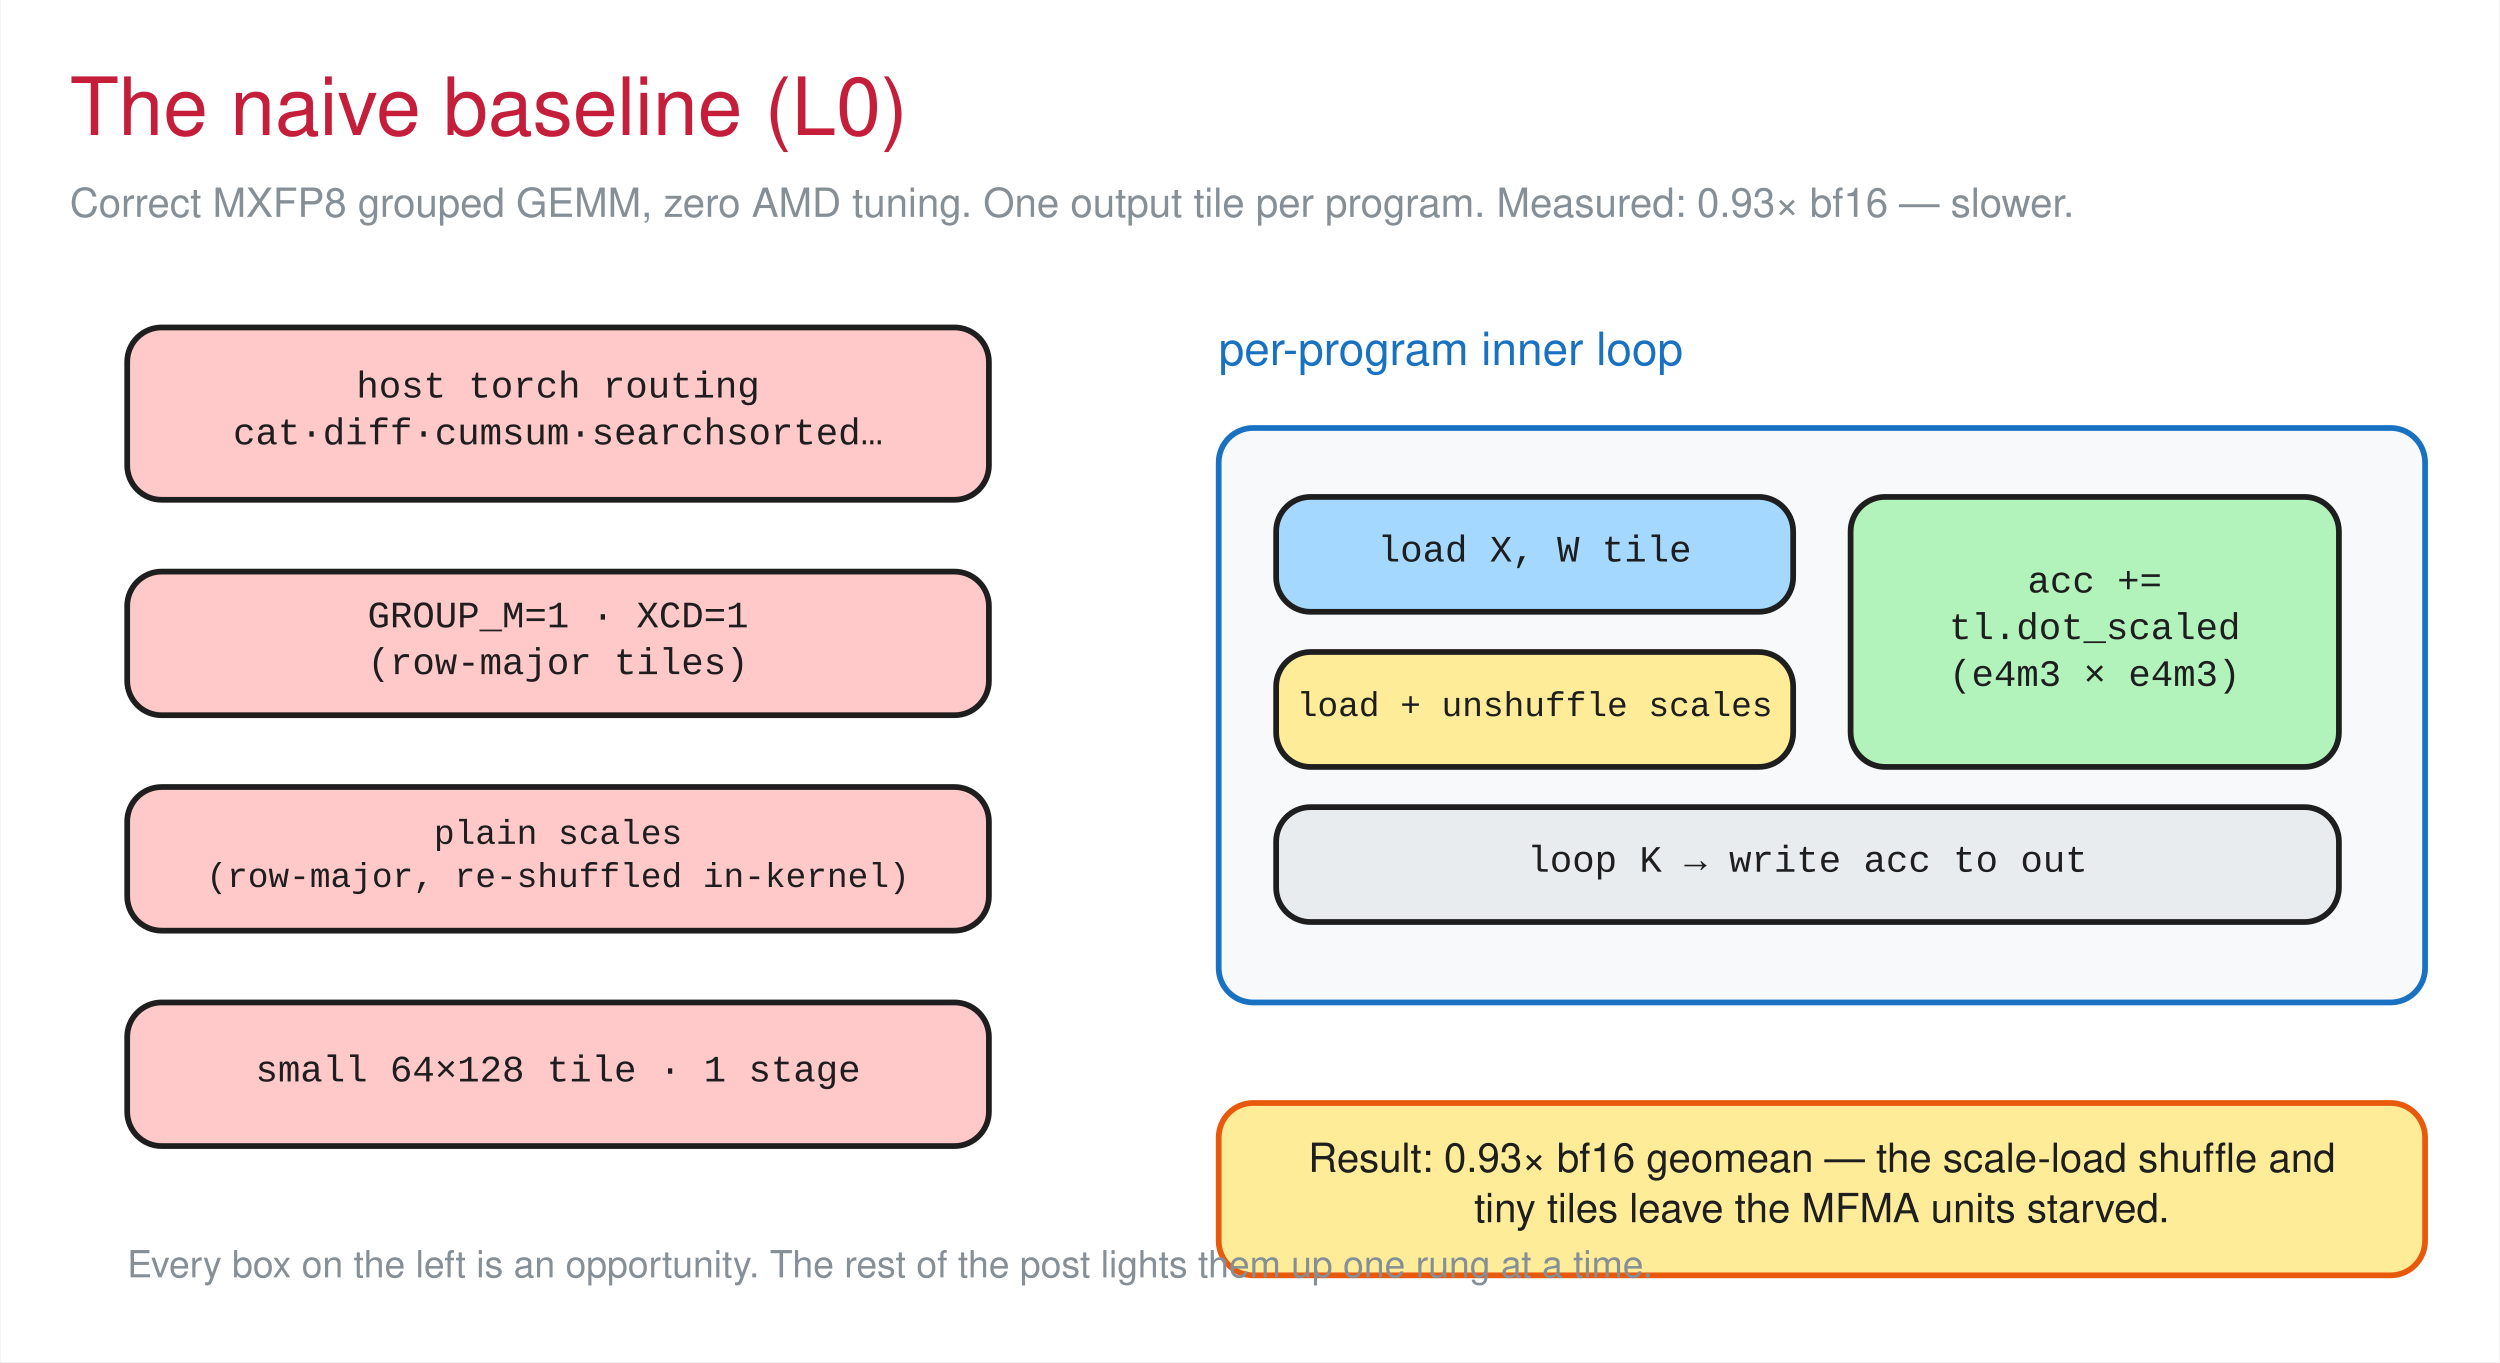
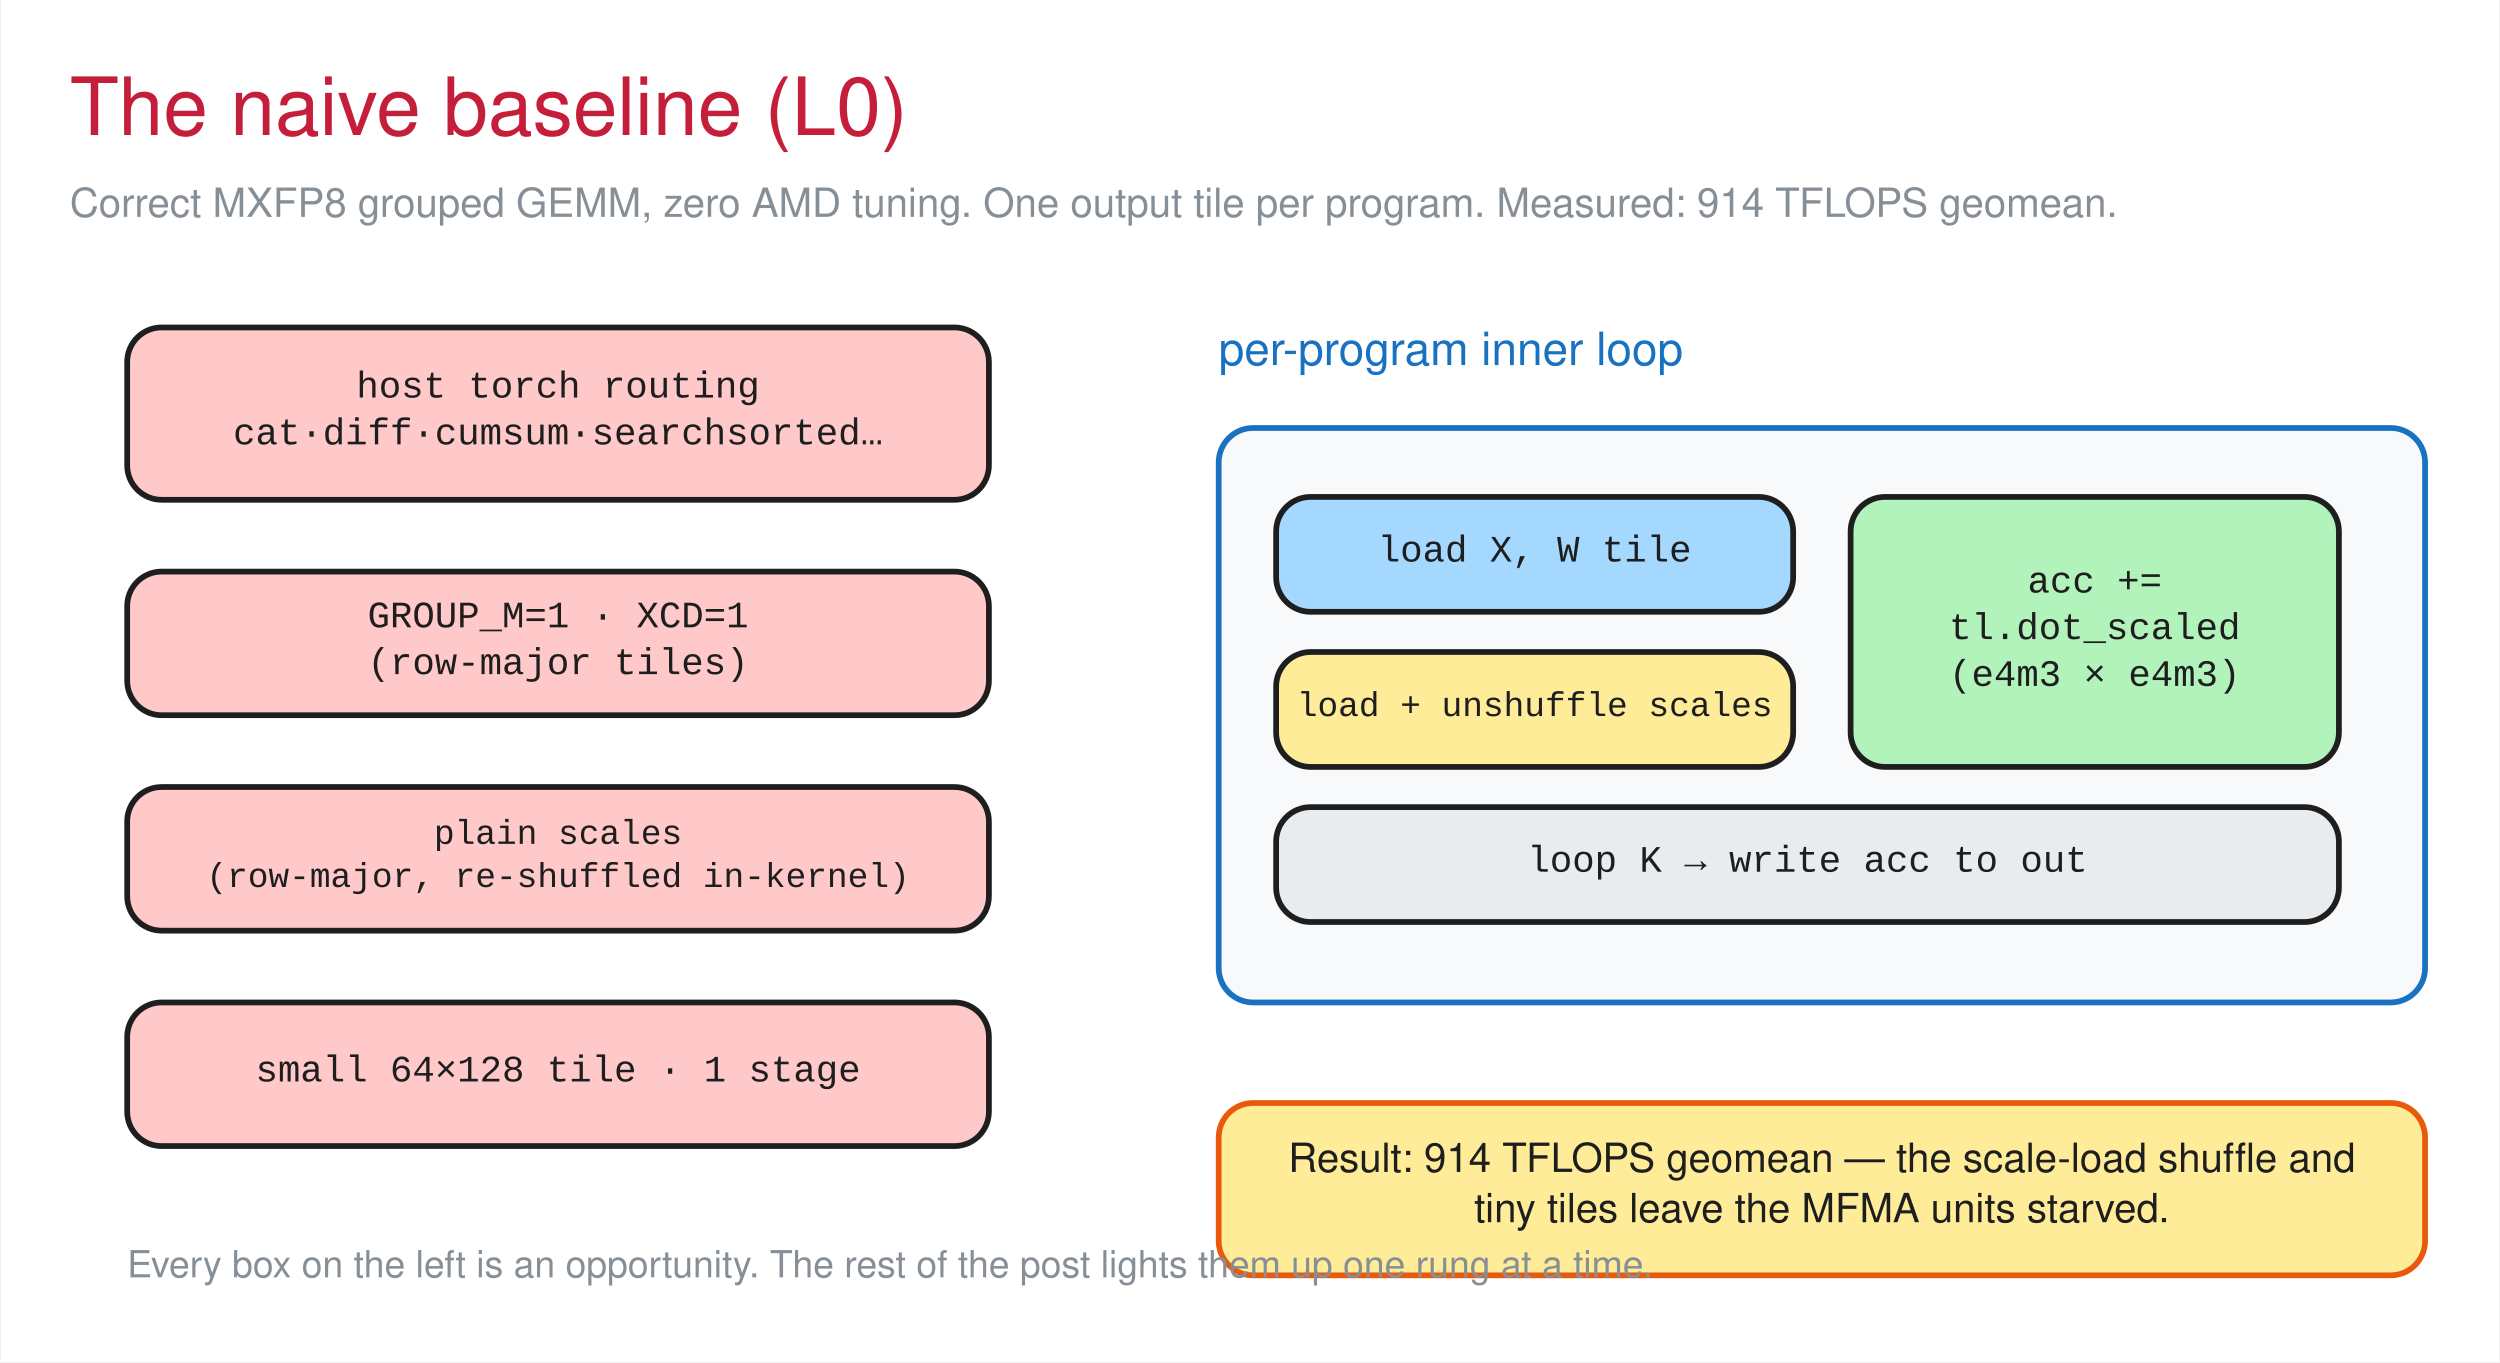
<svg xmlns="http://www.w3.org/2000/svg" width="870" height="474" viewBox="16.0 -4.0 869.8 474.2" font-family="Segoe UI, Helvetica, Arial, sans-serif">
  <rect x="16.0" y="-4.0" width="869.8" height="474.2" fill="#ffffff" />
  <text x="40.0" y="43.0" font-size="28" font-family="Segoe UI, Helvetica, Arial, sans-serif" fill="#c41e3a" text-anchor="start">The naive baseline (L0)</text>
-   <text x="40.0" y="71.5" font-size="14" font-family="Segoe UI, Helvetica, Arial, sans-serif" fill="#868e96" text-anchor="start">Correct MXFP8 grouped GEMM, zero AMD tuning. One output tile per program. Measured: 0.93× bf16 — slower.</text>
+   <text x="40.0" y="71.5" font-size="14" font-family="Segoe UI, Helvetica, Arial, sans-serif" fill="#868e96" text-anchor="start">Correct MXFP8 grouped GEMM, zero AMD tuning. One output tile per program. Measured: 914 TFLOPS geomean.</text>
  <rect x="60.0" y="110.0" width="300.0" height="60.0" rx="12" fill="#ffc9c9" stroke="#1e1e1e" stroke-width="2" />
  <text x="210.0" y="134.4" font-size="13" font-family="Consolas, 'Courier New', monospace" fill="#1e1e1e" text-anchor="middle">host torch routing</text>
  <text x="210.0" y="150.7" font-size="13" font-family="Consolas, 'Courier New', monospace" fill="#1e1e1e" text-anchor="middle">cat·diff·cumsum·searchsorted…</text>
  <rect x="60.0" y="195.0" width="300.0" height="50.0" rx="12" fill="#ffc9c9" stroke="#1e1e1e" stroke-width="2" />
  <text x="210.0" y="214.4" font-size="13" font-family="Consolas, 'Courier New', monospace" fill="#1e1e1e" text-anchor="middle">GROUP_M=1 · XCD=1</text>
  <text x="210.0" y="230.7" font-size="13" font-family="Consolas, 'Courier New', monospace" fill="#1e1e1e" text-anchor="middle">(row-major tiles)</text>
  <rect x="60.0" y="270.0" width="300.0" height="50.0" rx="12" fill="#ffc9c9" stroke="#1e1e1e" stroke-width="2" />
  <text x="210.0" y="289.8" font-size="12" font-family="Consolas, 'Courier New', monospace" fill="#1e1e1e" text-anchor="middle">plain scales</text>
  <text x="210.0" y="304.8" font-size="12" font-family="Consolas, 'Courier New', monospace" fill="#1e1e1e" text-anchor="middle">(row-major, re-shuffled in-kernel)</text>
  <rect x="60.0" y="345.0" width="300.0" height="50.0" rx="12" fill="#ffc9c9" stroke="#1e1e1e" stroke-width="2" />
  <text x="210.0" y="372.5" font-size="13" font-family="Consolas, 'Courier New', monospace" fill="#1e1e1e" text-anchor="middle">small 64×128 tile · 1 stage</text>
  <text x="440.0" y="123.1" font-size="16" font-family="Segoe UI, Helvetica, Arial, sans-serif" fill="#1971c2" text-anchor="start">per-program inner loop</text>
  <rect x="440.0" y="145.0" width="420.0" height="200.0" rx="12" fill="#f8f9fa" stroke="#1971c2" stroke-width="2" />
  <rect x="460.0" y="169.0" width="180.0" height="40.0" rx="12" fill="#a5d8ff" stroke="#1e1e1e" stroke-width="2" />
  <text x="550.0" y="191.5" font-size="13" font-family="Consolas, 'Courier New', monospace" fill="#1e1e1e" text-anchor="middle">load X, W tile</text>
  <rect x="460.0" y="223.0" width="180.0" height="40.0" rx="12" fill="#ffec99" stroke="#1e1e1e" stroke-width="2" />
  <text x="550.0" y="245.3" font-size="12" font-family="Consolas, 'Courier New', monospace" fill="#1e1e1e" text-anchor="middle">load + unshuffle scales</text>
  <rect x="660.0" y="169.0" width="170.0" height="94.0" rx="12" fill="#b2f2bb" stroke="#1e1e1e" stroke-width="2" />
  <text x="745.0" y="202.3" font-size="13" font-family="Consolas, 'Courier New', monospace" fill="#1e1e1e" text-anchor="middle">acc +=</text>
  <text x="745.0" y="218.5" font-size="13" font-family="Consolas, 'Courier New', monospace" fill="#1e1e1e" text-anchor="middle">tl.dot_scaled</text>
  <text x="745.0" y="234.8" font-size="13" font-family="Consolas, 'Courier New', monospace" fill="#1e1e1e" text-anchor="middle">(e4m3 × e4m3)</text>
  <rect x="460.0" y="277.0" width="370.0" height="40.0" rx="12" fill="#e9ecef" stroke="#1e1e1e" stroke-width="2" />
  <text x="645.0" y="299.5" font-size="13" font-family="Consolas, 'Courier New', monospace" fill="#1e1e1e" text-anchor="middle">loop K  →  write acc to out</text>
  <rect x="440.0" y="380.0" width="420.0" height="60.0" rx="12" fill="#ffec99" stroke="#e8590c" stroke-width="2" />
-   <text x="650.0" y="404.0" font-size="14" font-family="Segoe UI, Helvetica, Arial, sans-serif" fill="#1e1e1e" text-anchor="middle">Result: 0.93× bf16 geomean — the scale-load shuffle and</text>
+   <text x="650.0" y="404.0" font-size="14" font-family="Segoe UI, Helvetica, Arial, sans-serif" fill="#1e1e1e" text-anchor="middle">Result: 914 TFLOPS geomean — the scale-load shuffle and</text>
  <text x="650.0" y="421.5" font-size="14" font-family="Segoe UI, Helvetica, Arial, sans-serif" fill="#1e1e1e" text-anchor="middle">tiny tiles leave the MFMA units starved.</text>
  <text x="60.0" y="440.7" font-size="13" font-family="Segoe UI, Helvetica, Arial, sans-serif" fill="#868e96" text-anchor="start">Every box on the left is an opportunity. The rest of the post lights them up one rung at a time.</text>
</svg>
